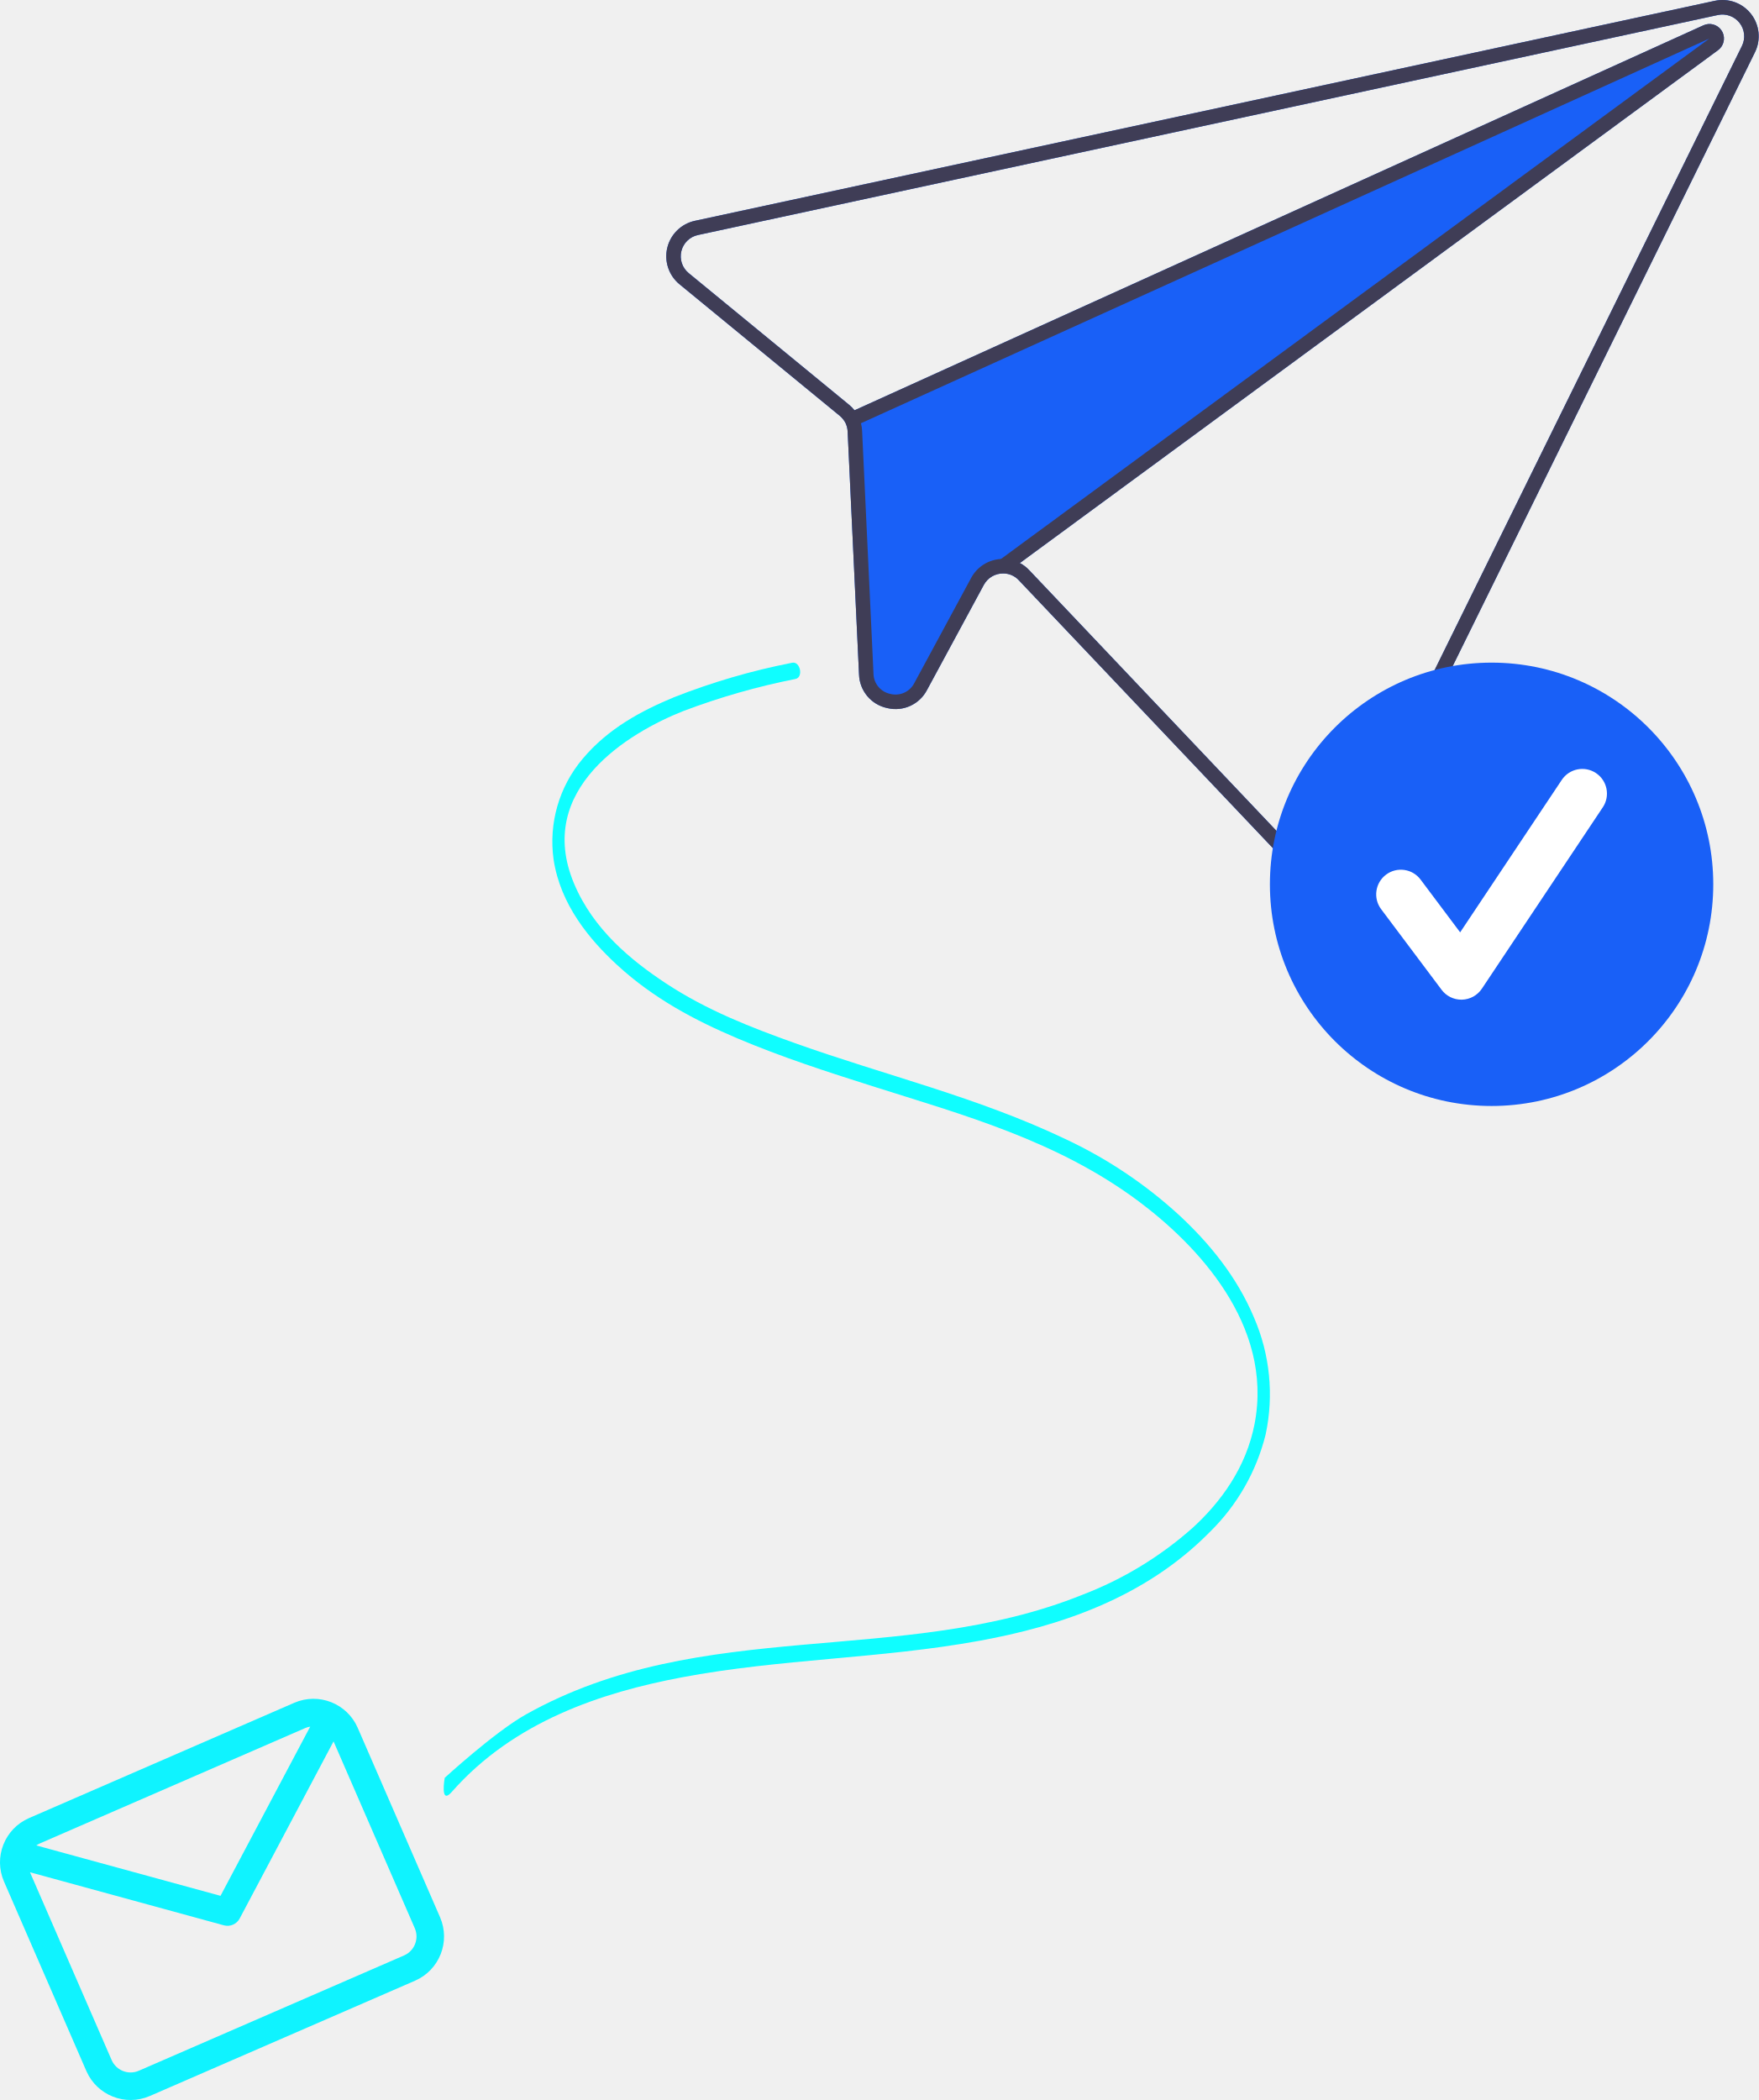
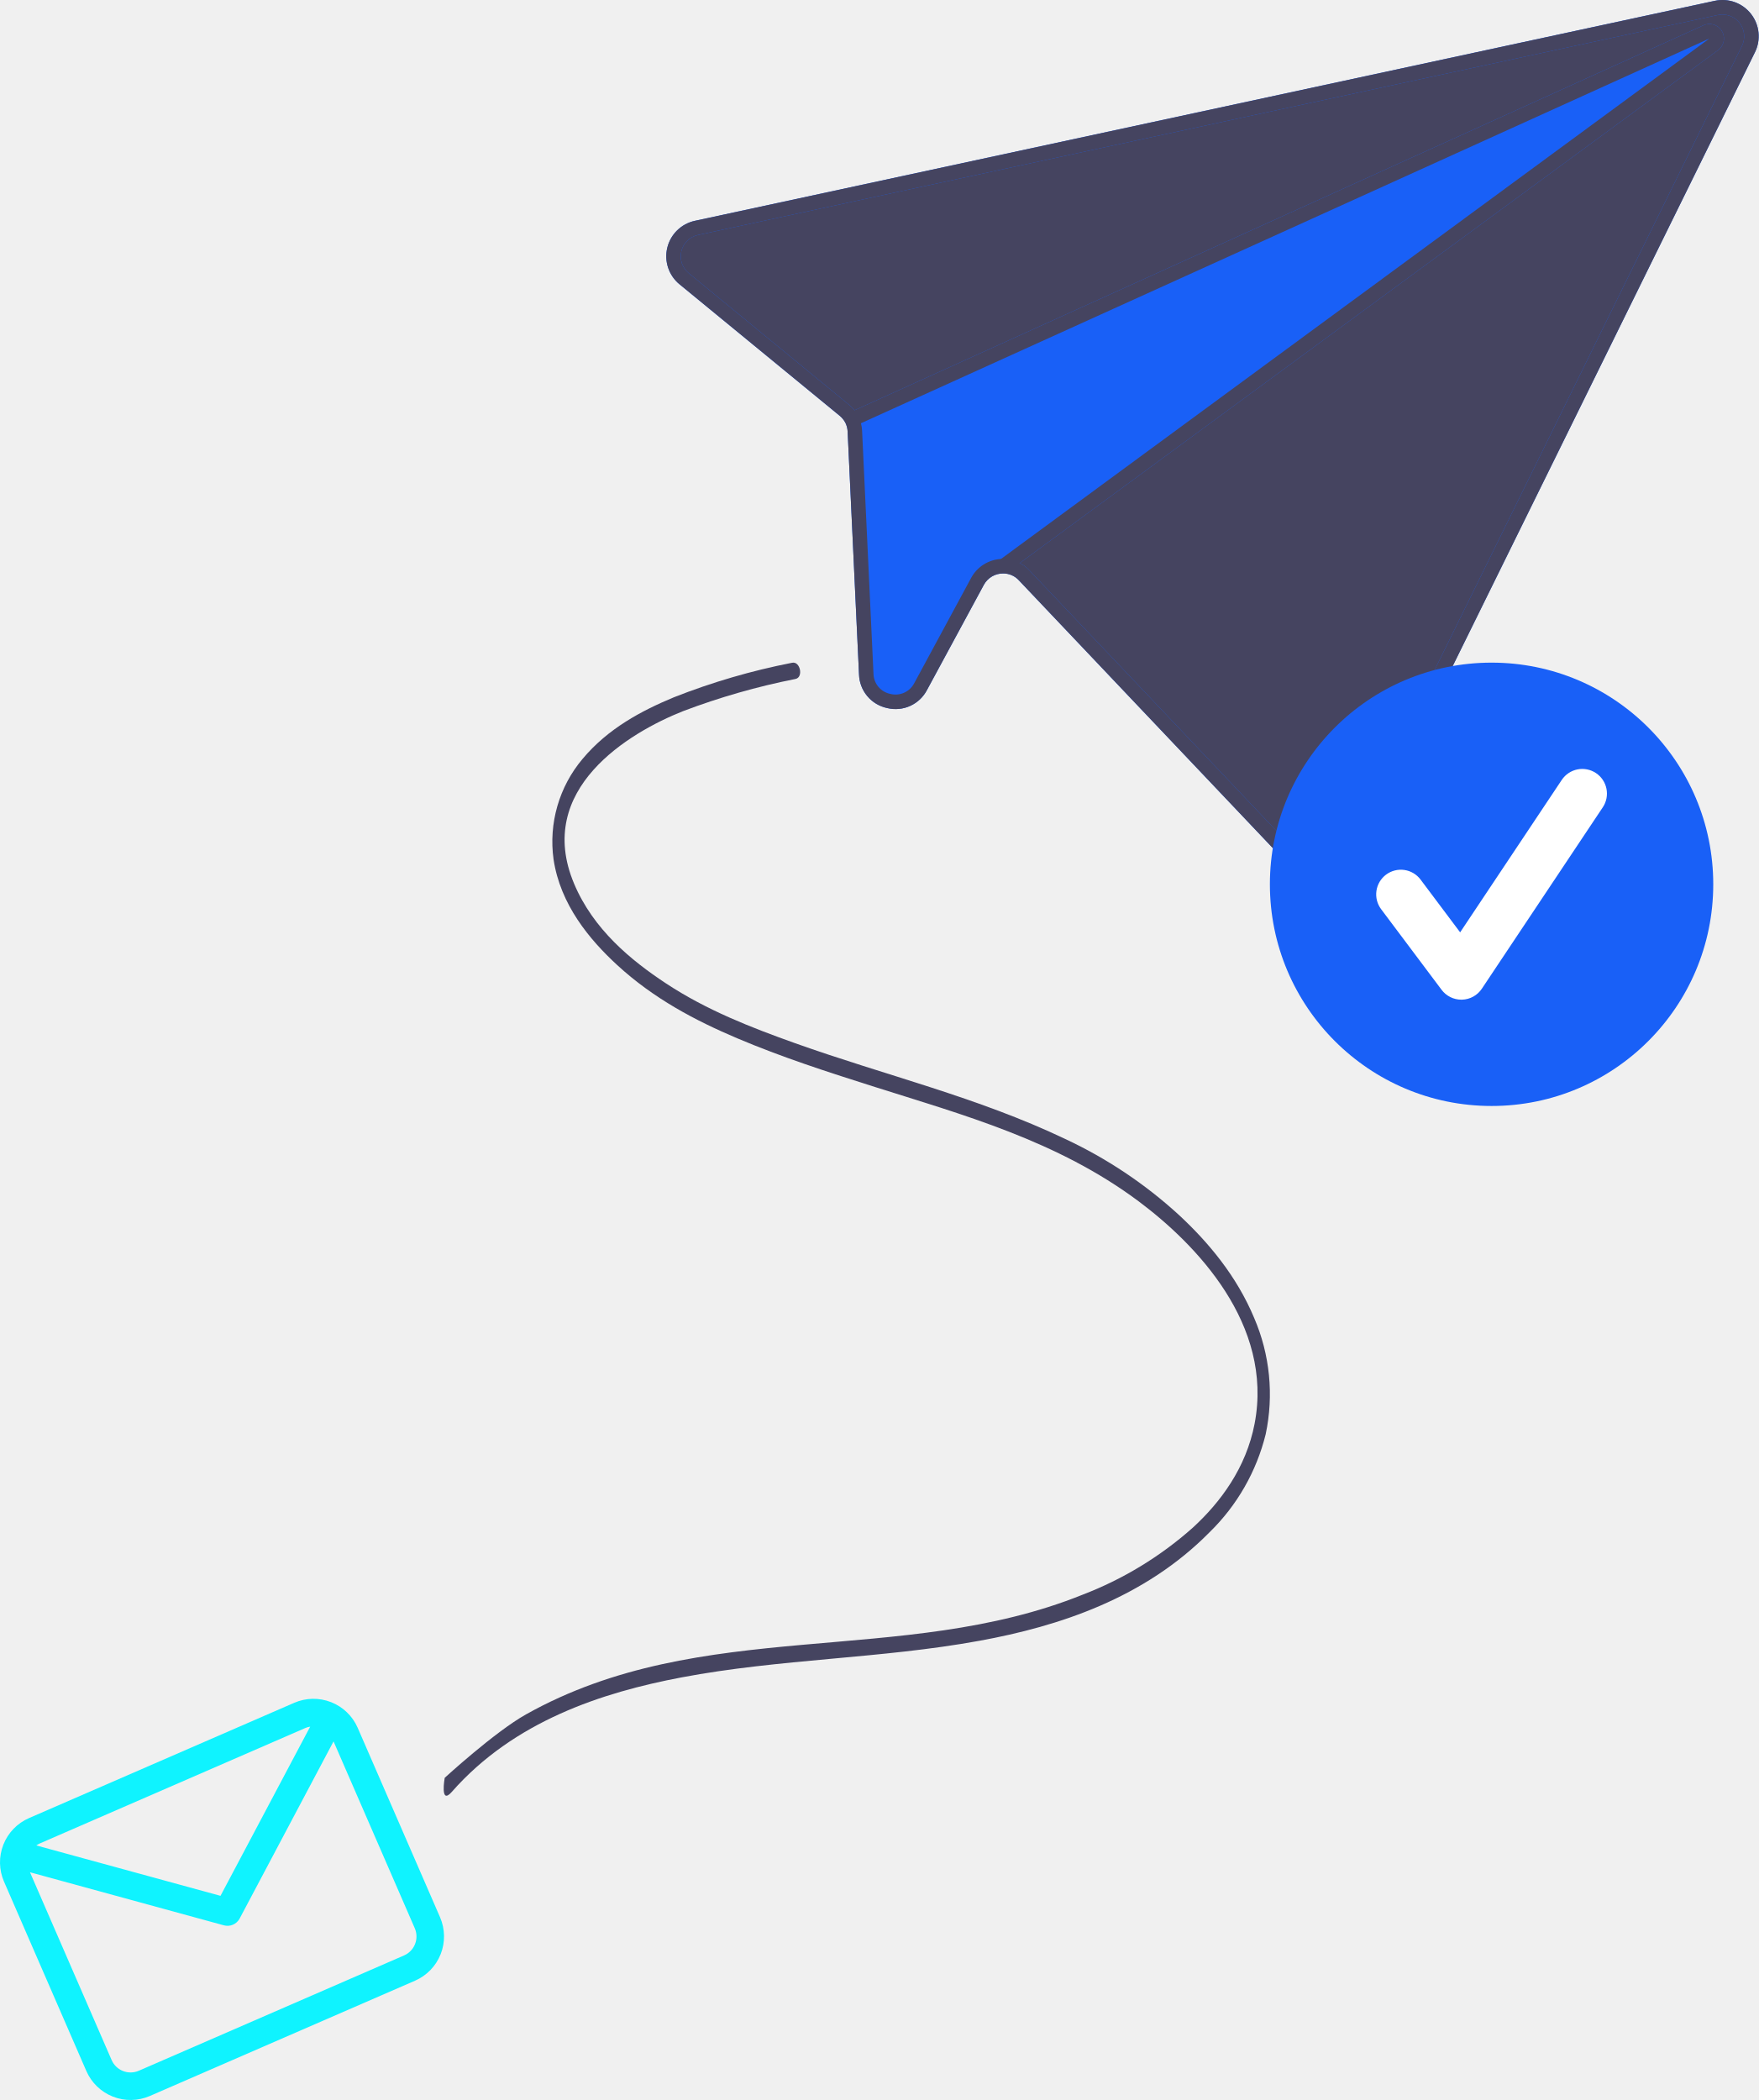
- <svg xmlns="http://www.w3.org/2000/svg" width="669.968" height="800" viewBox="0 0 669.968 800" role="img" artist="Katerina Limpitsouni" source="https://undraw.co/">
-   <g transform="translate(-812.59 -478.945)">
-     <g transform="translate(1066.401 478.945)">
-       <path d="M361.828,423.025l383.567-82.742,4.985-1.073a13.8,13.8,0,0,1,15.3,19.6L613.387,668.083a13.845,13.845,0,0,1-10.284,7.53,13.707,13.707,0,0,1-12.081-4.143L485.245,559.936a8.029,8.029,0,0,0-5.9-2.577,8.306,8.306,0,0,0-7.393,4.3l-21.666,40.075a13.48,13.48,0,0,1-15.094,6.917l-.108-.024a13.5,13.5,0,0,1-10.7-12.821l-4.34-92.508a8.432,8.432,0,0,0-.847-3.324,8.976,8.976,0,0,0-2.175-2.685L356,447.194a13.81,13.81,0,0,1,5.828-24.169Zm-2.343,19.91,61.024,50.094a13.61,13.61,0,0,1,2.148,2.17L746.088,348.517a4.8,4.8,0,0,1,.888-.312,5.525,5.525,0,0,1,4.605,9.835L485.649,553.386a13.231,13.231,0,0,1,3.6,2.746L595.028,667.666a8.278,8.278,0,0,0,13.42-2.032L760.739,356.365a8.3,8.3,0,0,0-9.182-11.752l-5.1,1.1L363.007,428.428a8.295,8.295,0,0,0-3.522,14.507Z" transform="translate(-350.952 -338.896)" fill="#1960f7" />
-       <path d="M361.828,423.025l383.567-82.742,4.985-1.073a13.8,13.8,0,0,1,15.3,19.6L613.387,668.083a13.845,13.845,0,0,1-10.284,7.53,13.707,13.707,0,0,1-12.081-4.143L485.245,559.936a8.029,8.029,0,0,0-5.9-2.577,8.306,8.306,0,0,0-7.393,4.3l-21.666,40.075a13.48,13.48,0,0,1-15.094,6.917l-.108-.024a13.5,13.5,0,0,1-10.7-12.821l-4.34-92.508a8.432,8.432,0,0,0-.847-3.324,8.976,8.976,0,0,0-2.175-2.685L356,447.194a13.81,13.81,0,0,1,5.828-24.169Zm-2.343,19.91,61.024,50.094a13.61,13.61,0,0,1,2.148,2.17,12.818,12.818,0,0,1,1.469,2.3,13.236,13.236,0,0,1,1,2.623l-.006.027a13.058,13.058,0,0,1,.434,2.893l4.339,92.508a8.013,8.013,0,0,0,6.408,7.691l.054.012a8.031,8.031,0,0,0,9.079-4.123l21.672-40.1a13.765,13.765,0,0,1,11.31-7.189l.026.006c.315-.015.629-.03.937-.019a13.425,13.425,0,0,1,6.268,1.557,13.231,13.231,0,0,1,3.6,2.746L595.028,667.666a8.278,8.278,0,0,0,13.42-2.032L760.739,356.365a8.3,8.3,0,0,0-9.182-11.752l-5.1,1.1L363.007,428.428a8.295,8.295,0,0,0-3.522,14.507Z" transform="translate(-350.952 -338.896)" fill="#3f3d56" />
-       <path d="M355.747,489.924l2.279,5.025,1.408-.621.006-.027,323.174-146.54L412.758,546.024l-.026-.006-.715.548,3.254,4.45,4.692-3.454L685.895,352.217a5.525,5.525,0,0,0-4.6-9.835,4.813,4.813,0,0,0-.888.312L356.971,489.375Z" transform="translate(-285.265 -333.072)" fill="#3f3d56" />
-     </g>
-     <path d="M568.463,619.432c23.7-26.969,57.228-37.9,87.53-43.632,37.646-7.116,75.838-7.079,113.51-13.951,30.417-5.548,62.918-16.259,87.655-41.359a78.4,78.4,0,0,0,21.369-37.334,73.376,73.376,0,0,0-4.394-44.3c-6.7-16.006-17.39-28.756-28.63-39.2a171.783,171.783,0,0,0-43.423-29.01c-33.411-15.921-68.544-24.211-102.767-36.429-16.784-5.992-33.738-12.563-49.323-22.855-13.2-8.72-27.587-20.473-34.933-37.951-15.156-36.062,21-57.554,41.49-65.695a266.758,266.758,0,0,1,42.88-12.276c3.09-.663,1.779-6.83-1.3-6.17a256.553,256.553,0,0,0-45.03,13.148c-12.355,5.133-25.1,11.879-34.808,23.488a48.893,48.893,0,0,0-11.047,38.228c2.571,17.3,13.744,30.635,24.239,40.292,13.877,12.77,29.7,21.11,45.742,27.908,16.9,7.16,34.15,12.74,51.4,18.213,34.466,10.937,70.479,20.683,101.592,43.955,21.765,16.28,51.332,46.8,44.092,84.639-3.214,16.8-12.973,29.926-23.505,39.584a136.856,136.856,0,0,1-42.095,25.6c-68.948,27.748-144.83,7.9-212,45.592-11.9,6.676-30.925,24.135-30.925,24.135S563.878,624.65,568.463,619.432Z" transform="translate(416.223 542.154)" fill="#0ffeff" />
-     <path d="M783.507,128.289,682.452,172.22a18.386,18.386,0,0,0-9.521,24.164l31.379,72.182a18.386,18.386,0,0,0,24.164,9.521l101.055-43.931a18.386,18.386,0,0,0,9.521-24.164L807.671,137.81A18.386,18.386,0,0,0,783.507,128.289Zm4.184,9.624a7.832,7.832,0,0,1,1.889-.544l-34.165,64.46-70.172-19.2a7.882,7.882,0,0,1,1.394-.782Zm37.655,86.618L724.291,268.462a7.879,7.879,0,0,1-10.356-4.08l-31.1-71.533,73.86,20.213a5.247,5.247,0,0,0,6.021-2.6l35.76-67.469,30.947,71.187a7.88,7.88,0,0,1-4.08,10.356Z" transform="translate(141.179 999.338)" fill="#0ff3ff" />
-     <circle cx="84.447" cy="84.447" r="84.447" transform="translate(1296.352 731.378)" fill="#1960f7" />
-     <path d="M646.2,260.9a9.391,9.391,0,0,1-7.514-3.758l-23.038-30.718a9.393,9.393,0,1,1,15.03-11.272l15.073,20.1,38.712-58.067A9.394,9.394,0,1,1,700.1,187.606l-46.077,69.115a9.4,9.4,0,0,1-7.555,4.18Z" transform="translate(723.074 598.87)" fill="#fff" />
-   </g>
+ <svg xmlns="http://www.w3.org/2000/svg" width="670" height="800" viewBox="0 0 670 800" fill="none">
+   <path d="M387 217.5L502.5 334.5L512 330C563.833 228.5 667.5 23.2 667.5 14C667.5 4.8 659.5 3.167 655.5 3.5L260.5 89L257 101L324.5 159.5L387 217.5Z" fill="#454460" stroke="black" />
+   <path d="M264.683 84.129L648.25 1.387L653.235 0.314C655.773 -0.237 658.415 -0.061 660.857 0.823C663.3 1.706 665.443 3.261 667.041 5.308C668.64 7.356 669.628 9.812 669.892 12.396C670.156 14.98 669.686 17.586 668.535 19.914L516.242 329.187C515.256 331.174 513.808 332.896 512.018 334.206C510.228 335.517 508.15 336.378 505.958 336.717C503.759 337.059 501.51 336.861 499.405 336.139C497.3 335.417 495.403 334.194 493.877 332.574L388.1 221.04C387.347 220.227 386.435 219.578 385.419 219.135C384.404 218.691 383.308 218.463 382.2 218.463C380.693 218.442 379.21 218.831 377.907 219.589C376.605 220.346 375.533 221.443 374.807 222.763L353.141 262.838C351.758 265.51 349.52 267.643 346.785 268.896C344.05 270.15 340.974 270.452 338.047 269.755L337.939 269.731C334.976 269.104 332.309 267.499 330.369 265.174C328.428 262.848 327.326 259.938 327.239 256.91L322.899 164.402C322.847 163.248 322.559 162.117 322.052 161.078C321.508 160.051 320.769 159.139 319.877 158.393L258.855 108.298C256.849 106.652 255.348 104.473 254.523 102.013C253.698 99.552 253.583 96.909 254.192 94.387C254.8 91.864 256.107 89.564 257.962 87.749C259.818 85.935 262.147 84.681 264.683 84.129ZM262.34 104.039L323.364 154.133C324.159 154.774 324.88 155.502 325.512 156.303L648.943 9.621C649.228 9.488 649.525 9.384 649.831 9.309C651.078 8.988 652.399 9.113 653.564 9.662C654.729 10.211 655.666 11.15 656.212 12.317C656.759 13.483 656.88 14.804 656.556 16.051C656.231 17.298 655.481 18.392 654.436 19.144L388.504 214.49C389.853 215.192 391.071 216.121 392.104 217.236L497.883 328.77C498.801 329.736 499.938 330.466 501.199 330.898C502.459 331.33 503.805 331.452 505.122 331.252C506.44 331.053 507.69 330.538 508.766 329.752C509.842 328.967 510.712 327.933 511.303 326.738L663.594 17.469C664.274 16.072 664.548 14.512 664.385 12.966C664.222 11.421 663.628 9.952 662.671 8.727C661.714 7.503 660.433 6.571 658.973 6.039C657.512 5.507 655.932 5.395 654.412 5.717L649.312 6.817L265.862 89.532C264.339 89.862 262.94 90.614 261.825 91.701C260.71 92.789 259.924 94.169 259.556 95.683C259.189 97.196 259.255 98.783 259.747 100.261C260.239 101.739 261.138 103.048 262.34 104.039Z" fill="#1960F7" />
+   <path d="M264.683 84.129L648.25 1.387L653.235 0.314C655.773 -0.237 658.415 -0.061 660.857 0.823C663.3 1.706 665.443 3.261 667.041 5.308C668.64 7.356 669.628 9.812 669.892 12.396C670.156 14.98 669.686 17.586 668.535 19.914L516.242 329.187C515.256 331.174 513.808 332.896 512.018 334.206C510.228 335.517 508.15 336.378 505.958 336.717C503.759 337.059 501.51 336.861 499.405 336.139C497.3 335.417 495.403 334.194 493.877 332.574L388.1 221.04C387.347 220.227 386.435 219.578 385.419 219.135C384.404 218.691 383.308 218.463 382.2 218.463C380.693 218.442 379.21 218.831 377.907 219.589C376.605 220.346 375.533 221.443 374.807 222.763L353.141 262.838C351.758 265.51 349.52 267.643 346.785 268.896C344.05 270.15 340.974 270.452 338.047 269.755L337.939 269.731C334.976 269.104 332.309 267.499 330.369 265.174C328.428 262.848 327.326 259.938 327.239 256.91L322.899 164.402C322.847 163.248 322.559 162.117 322.052 161.078C321.508 160.051 320.769 159.139 319.877 158.393L258.855 108.298C256.849 106.652 255.348 104.473 254.523 102.013C253.698 99.552 253.583 96.909 254.192 94.387C254.8 91.864 256.107 89.564 257.962 87.749C259.818 85.935 262.147 84.681 264.683 84.129ZM262.34 104.039L323.364 154.133C324.159 154.774 324.88 155.502 325.512 156.303C326.082 157.016 326.574 157.787 326.981 158.603C327.406 159.44 327.741 160.319 327.981 161.226L327.975 161.253C328.227 162.198 328.373 163.169 328.409 164.146L332.748 256.654C332.784 258.473 333.438 260.226 334.603 261.624C335.768 263.021 337.373 263.981 339.156 264.345L339.21 264.357C340.966 264.794 342.819 264.624 344.467 263.875C346.115 263.127 347.462 261.844 348.289 260.234L369.961 220.134C371.077 218.072 372.703 216.329 374.682 215.07C376.661 213.812 378.929 213.081 381.271 212.945L381.297 212.951C381.612 212.936 381.926 212.921 382.234 212.932C384.419 212.934 386.57 213.468 388.502 214.489C389.851 215.191 391.069 216.12 392.102 217.235L497.883 328.77C498.801 329.736 499.938 330.466 501.199 330.898C502.459 331.33 503.805 331.452 505.122 331.252C506.44 331.053 507.69 330.538 508.766 329.752C509.842 328.967 510.712 327.933 511.303 326.738L663.594 17.469C664.274 16.072 664.548 14.512 664.385 12.966C664.222 11.421 663.628 9.952 662.671 8.727C661.714 7.503 660.433 6.571 658.973 6.039C657.512 5.507 655.932 5.395 654.412 5.717L649.312 6.817L265.862 89.532C264.339 89.862 262.94 90.614 261.825 91.701C260.71 92.789 259.924 94.169 259.556 95.683C259.189 97.196 259.255 98.783 259.747 100.261C260.239 101.739 261.138 103.048 262.34 104.039Z" fill="#454460" />
+   <path d="M324.289 156.852L326.568 161.877L327.976 161.256L327.982 161.229L651.156 14.689L381.3 212.952L381.274 212.946L380.559 213.494L383.813 217.944L388.505 214.49L654.437 19.145C655.481 18.393 656.23 17.299 656.554 16.053C656.878 14.808 656.757 13.488 656.212 12.322C655.666 11.156 654.731 10.217 653.567 9.667C652.403 9.117 651.084 8.991 649.837 9.31C649.531 9.385 649.234 9.49 648.949 9.622L325.513 156.303L324.289 156.852Z" fill="#454460" />
+   <path d="M172.092 682.641C195.792 655.672 229.32 644.741 259.622 639.009C297.268 631.893 335.46 631.93 373.132 625.058C403.549 619.51 436.05 608.799 460.787 583.699C471.252 573.49 478.653 560.559 482.156 546.365C485.314 531.5 483.779 516.021 477.762 502.065C471.062 486.059 460.372 473.309 449.132 462.865C436.221 451.039 421.577 441.256 405.709 433.855C372.298 417.934 337.165 409.644 302.942 397.426C286.158 391.434 269.204 384.863 253.619 374.571C240.419 365.851 226.032 354.098 218.686 336.62C203.53 300.558 239.686 279.066 260.176 270.925C274.102 265.643 288.445 261.537 303.056 258.649C306.146 257.986 304.835 251.819 301.756 252.479C286.376 255.478 271.303 259.879 256.726 265.627C244.371 270.76 231.626 277.506 221.918 289.115C217.499 294.357 214.233 300.469 212.329 307.055C210.426 313.64 209.929 320.553 210.871 327.343C213.442 344.643 224.615 357.978 235.11 367.635C248.987 380.405 264.81 388.745 280.852 395.543C297.752 402.703 315.002 408.283 332.252 413.756C366.718 424.693 402.731 434.439 433.844 457.711C455.609 473.991 485.176 504.511 477.936 542.35C474.722 559.15 464.963 572.276 454.431 581.934C442.063 592.944 427.801 601.618 412.336 607.534C343.388 635.282 267.506 615.434 200.336 653.126C188.436 659.802 169.411 677.261 169.411 677.261C169.411 677.261 167.507 687.859 172.092 682.641Z" fill="#454460" />
+   <path d="M112.092 648.682L11.037 692.613C6.574 694.56 3.065 698.197 1.28 702.727C-0.505 707.257 -0.42 712.31 1.516 716.777L32.895 788.959C34.841 793.423 38.478 796.931 43.008 798.716C47.538 800.501 52.591 800.416 57.059 798.48L158.114 754.549C162.577 752.603 166.086 748.966 167.871 744.436C169.656 739.906 169.571 734.853 167.635 730.385L136.256 658.203C134.31 653.74 130.673 650.231 126.143 648.446C121.613 646.662 116.559 646.746 112.092 648.682ZM116.276 658.306C116.88 658.046 117.515 657.864 118.165 657.762L84 722.222L13.828 703.022C14.265 702.715 14.732 702.453 15.222 702.24L116.276 658.306ZM153.931 744.924L52.876 788.855C50.961 789.685 48.796 789.722 46.854 788.957C44.913 788.192 43.354 786.688 42.52 784.775L11.42 713.242L85.28 733.455C86.43 733.77 87.652 733.685 88.747 733.212C89.841 732.739 90.742 731.908 91.301 730.855L127.061 663.386L158.008 734.573C158.838 736.488 158.874 738.654 158.109 740.595C157.344 742.536 155.841 744.095 153.928 744.929L153.931 744.924Z" fill="#0FF3FF" />
+   <path d="M568.205 421.327C614.844 421.327 652.652 383.519 652.652 336.88C652.652 290.242 614.844 252.433 568.205 252.433C521.566 252.433 483.758 290.242 483.758 336.88C483.758 383.519 521.566 421.327 568.205 421.327Z" fill="#1960F7" />
+   <path d="M556.68 380.825C555.222 380.825 553.783 380.486 552.479 379.834C551.175 379.181 550.041 378.234 549.166 377.067L526.128 346.349C525.388 345.363 524.849 344.24 524.543 343.045C524.237 341.85 524.169 340.606 524.344 339.385C524.518 338.164 524.931 336.989 525.56 335.927C526.189 334.866 527.02 333.939 528.007 333.198C528.994 332.458 530.117 331.92 531.312 331.614C532.507 331.308 533.75 331.24 534.972 331.414C536.193 331.589 537.368 332.002 538.429 332.631C539.49 333.259 540.418 334.091 541.158 335.077L556.231 355.177L594.943 297.11C595.627 296.084 596.507 295.202 597.532 294.515C598.557 293.828 599.707 293.35 600.917 293.108C602.127 292.866 603.373 292.864 604.583 293.104C605.794 293.343 606.945 293.818 607.972 294.502C608.999 295.187 609.881 296.066 610.567 297.092C611.254 298.117 611.732 299.267 611.974 300.477C612.216 301.687 612.218 302.932 611.979 304.143C611.739 305.353 611.264 306.505 610.58 307.531L564.503 376.646C563.669 377.896 562.548 378.928 561.234 379.655C559.919 380.382 558.45 380.784 556.948 380.826L556.68 380.825Z" fill="white" />
</svg>
